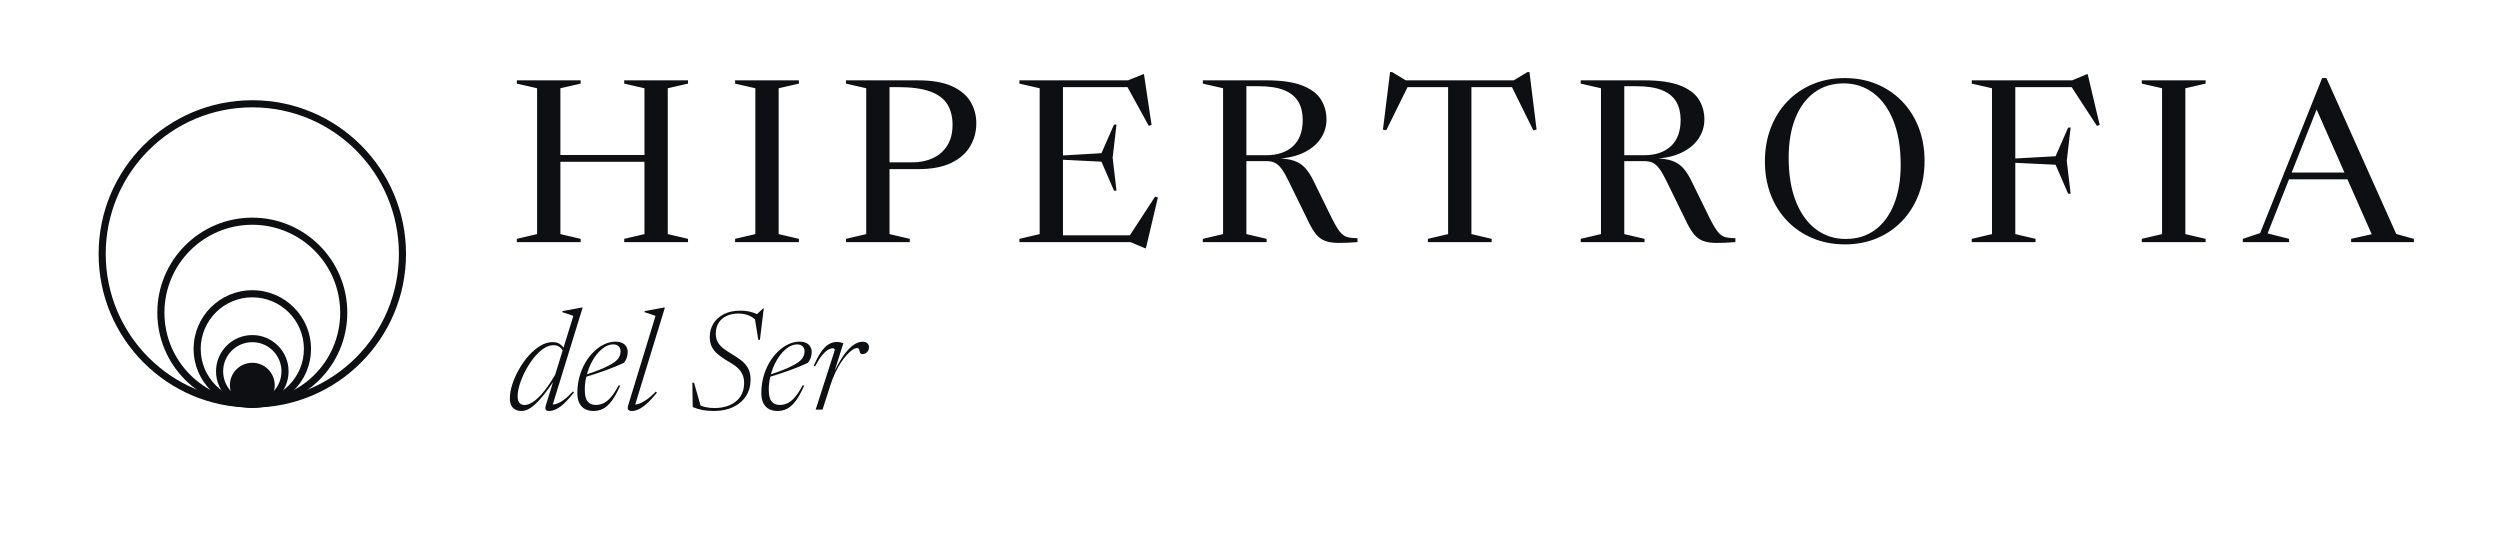
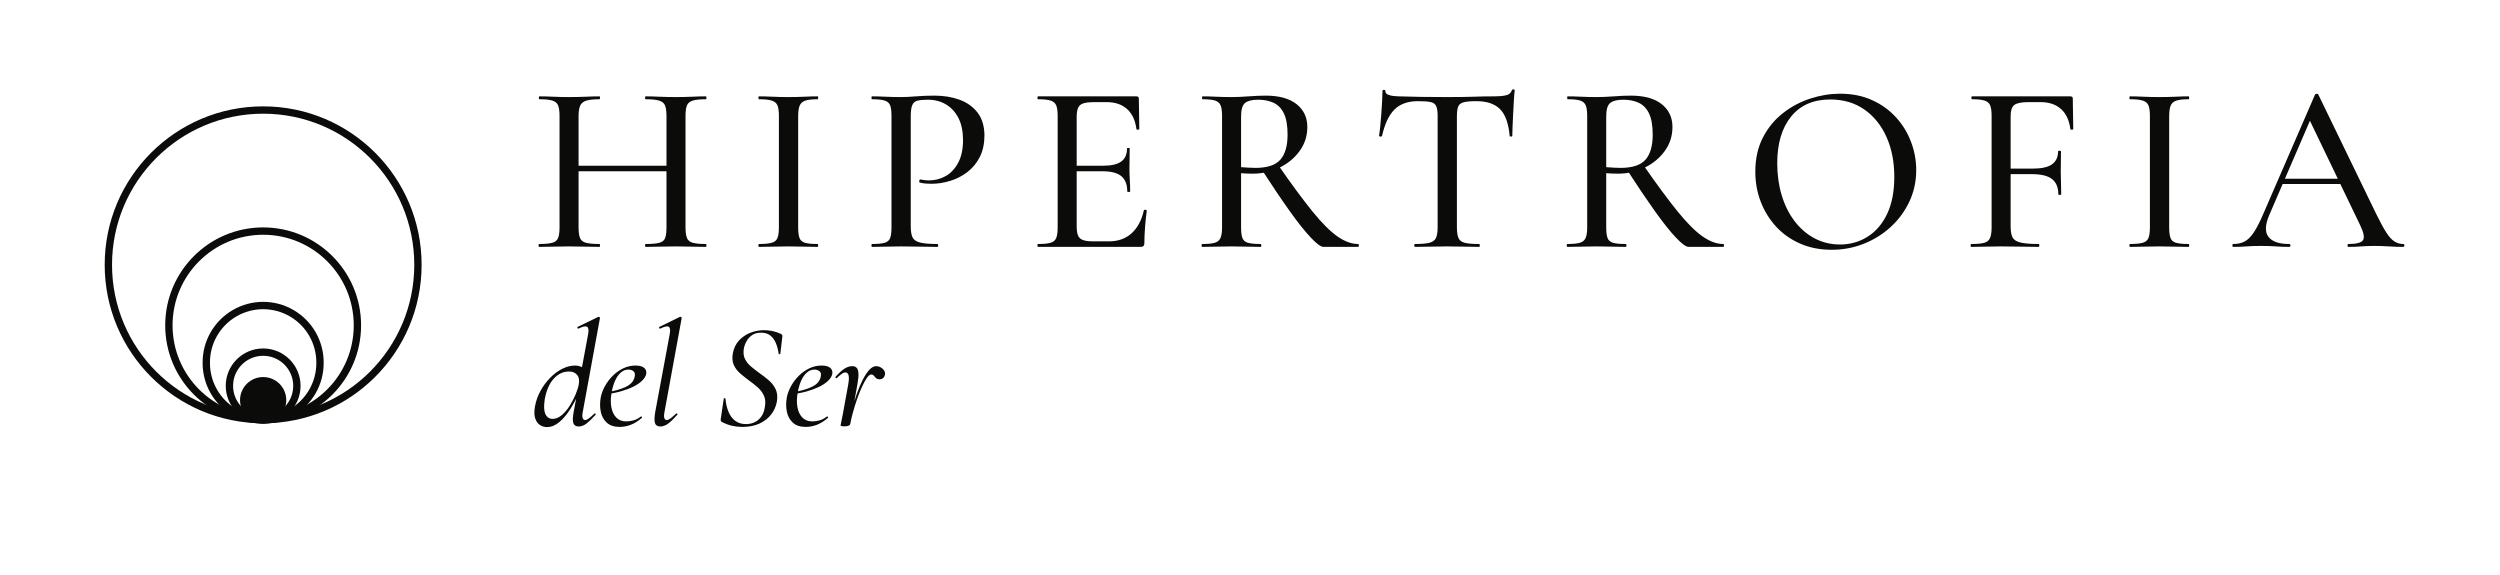
- <svg xmlns="http://www.w3.org/2000/svg" viewBox="-40 -40 1104.8 243" role="img" aria-label="Hipertrofia del Ser">
+ <svg xmlns="http://www.w3.org/2000/svg" viewBox="-40 -40 1037.905 238.5" role="img" aria-label="Hipertrofia del Ser">
  <g>
-     <path d="M61.590 130.230a9.910 9.910 0 1 0 19.820 0a9.910 9.910 0 1 0 -19.820 0Z" fill="#0E0F12" />
-     <path d="M55.465 124.105a16.035 16.035 0 1 0 32.070 0a16.035 16.035 0 1 0 -32.070 0ZM58.611 124.105a12.889 12.889 0 1 0 25.778 0a12.889 12.889 0 1 0 -25.778 0Z" fill="#0E0F12" fill-rule="evenodd" />
-     <path d="M45.555 114.195a25.945 25.945 0 1 0 51.890 0a25.945 25.945 0 1 0 -51.890 0ZM48.701 114.195a22.799 22.799 0 1 0 45.598 0a22.799 22.799 0 1 0 -45.598 0Z" fill="#0E0F12" fill-rule="evenodd" />
-     <path d="M29.520 98.160a41.980 41.980 0 1 0 83.960 0a41.980 41.980 0 1 0 -83.960 0ZM32.666 98.160a38.834 38.834 0 1 0 77.668 0a38.834 38.834 0 1 0 -77.668 0Z" fill="#0E0F12" fill-rule="evenodd" />
-     <path d="M3.575 72.215a67.925 67.925 0 1 0 135.850 0a67.925 67.925 0 1 0 -135.850 0ZM6.721 72.215a64.779 64.779 0 1 0 129.558 0a64.779 64.779 0 1 0 -129.558 0Z" fill="#0E0F12" fill-rule="evenodd" />
+     <path d="M59.652 126.132a9.598 9.598 0 1 0 19.197 0a9.598 9.598 0 1 0 -19.197 0Z" fill="#0B0B0A" />
+     <path d="M53.720 120.200a15.530 15.530 0 1 0 31.061 0a15.530 15.530 0 1 0 -31.061 0ZM56.767 120.200a12.483 12.483 0 1 0 24.967 0a12.483 12.483 0 1 0 -24.967 0Z" fill="#0B0B0A" fill-rule="evenodd" />
+     <path d="M44.121 110.601a25.129 25.129 0 1 0 50.257 0a25.129 25.129 0 1 0 -50.257 0ZM47.168 110.601a22.082 22.082 0 1 0 44.163 0a22.082 22.082 0 1 0 -44.163 0Z" fill="#0B0B0A" fill-rule="evenodd" />
+     <path d="M28.591 95.071a40.659 40.659 0 1 0 81.318 0a40.659 40.659 0 1 0 -81.318 0ZM31.638 95.071a37.612 37.612 0 1 0 75.224 0a37.612 37.612 0 1 0 -75.224 0Z" fill="#0B0B0A" fill-rule="evenodd" />
+     <path d="M3.463 69.942a65.787 65.787 0 1 0 131.575 0a65.787 65.787 0 1 0 -131.575 0ZM6.510 69.942a62.740 62.740 0 1 0 125.481 0a62.740 62.740 0 1 0 -125.481 0Z" fill="#0B0B0A" fill-rule="evenodd" />
  </g>
-   <path d="M207.65 63.45L216.6 65.55L216.6 67L188.4 67L188.4 65.55L197.35 63.45L197.35 -1L188.4 -3.05L188.4 -4.5L216.6 -4.5L216.6 -3.05L207.65 -1ZM255.1 63.45L264.05 65.55L264.05 67L235.85 67L235.85 65.55L244.8 63.45L244.8 -1L235.85 -3.05L235.85 -4.5L264.05 -4.5L264.05 -3.05L255.1 -1ZM201.55 31.5L201.55 28.5L250.75 28.5L250.75 31.5ZM313.05 65.55L313.05 67L284.85 67L284.85 65.55L293.8 63.45L293.8 -1L284.85 -3.05L284.85 -4.5L313.05 -4.5L313.05 -3.05L304.1 -1L304.1 63.45ZM380.95 15.15Q380.95 9.8 378.65 6.07Q376.35 2.35 371.05 0.42Q365.75 -1.5 356.7 -1.5L346.5 -1.5L346.5 -4.5L365.6 -4.5Q374.85 -4.5 380.53 -1.98Q386.2 0.55 388.83 4.85Q391.45 9.15 391.45 14.5Q391.45 20 388.75 24.63Q386.05 29.25 380.35 32Q374.65 34.75 365.6 34.75L346.5 34.75L346.5 31.75L363.2 31.75Q368.25 31.75 372.28 29.88Q376.3 28 378.63 24.3Q380.95 20.6 380.95 15.15ZM353.1 -4.5L353.1 63.45L362.05 65.55L362.05 67L333.85 67L333.85 65.55L342.8 63.45L342.8 -1L333.85 -3.05L333.85 -4.5ZM453.4 15.05L451.7 29.7L453.4 44.25L452.3 44.25L446.75 31.45L422.8 30.25L422.8 29.1L446.75 27.7L452.3 15.05ZM468.9 15.2L467.65 15.6L457.6 -2.7L465.25 -1.5L422.5 -1.5L422.5 -4.5L458.5 -4.5L465.15 -7.2L465.55 -7.2ZM458.5 65.25L470.45 46.9L471.7 47.25L466.4 69.7L466 69.7L459.6 67L422.5 67L422.5 64L466.2 64ZM410.5 67L410.5 65.55L419.45 63.45L419.45 -1L410.5 -3.05L410.5 -4.5L429.75 -4.5L429.75 67ZM519.45 28.6Q527.05 28.6 531.38 24.63Q535.7 20.65 535.7 12.95Q535.7 8.35 533.8 5.02Q531.9 1.7 527.6 -0.1Q523.3 -1.9 516.1 -1.9L502.9 -1.9L502.9 -4.5L519.55 -4.5Q529.55 -4.5 535.38 -2.25Q541.2 0 543.7 3.9Q546.2 7.8 546.2 12.85Q546.2 17.25 543.75 21.05Q541.3 24.85 536.45 27.3Q531.6 29.75 524.4 30.15L524.4 30Q529 30.05 531.9 31.05Q534.8 32.05 536.78 34.23Q538.75 36.4 540.55 40.1L548.4 56.1Q550.5 60.35 552.03 62.3Q553.55 64.25 555.33 64.75Q557.1 65.25 559.9 65.25L559.9 67Q554.7 67.4 551.28 67.35Q547.85 67.3 545.6 66.45Q543.35 65.6 541.75 63.7Q540.15 61.8 538.55 58.6L529.65 40.4Q527.85 36.65 526.4 34.67Q524.95 32.7 523.4 31.95Q521.85 31.2 519.6 31.2L502.9 31.2L502.9 28.6ZM510.8 -4.5L510.8 63.45L519.75 65.55L519.75 67L491.55 67L491.55 65.55L500.5 63.45L500.5 -1L491.55 -3.05L491.55 -4.5ZM599.95 -3L610.25 -3L610.25 63.45L619.2 65.55L619.2 67L591 67L591 65.55L599.95 63.45ZM633.35 -1.5L576.85 -1.5L582.5 -2.45L572.6 17.6L571.15 17.25L574.3 -8.15L575.2 -8.15L582.55 -3.7L578.05 -4.5L632.15 -4.5L627.65 -3.7L635 -8.15L635.9 -8.15L639.05 17.25L637.6 17.6L627.7 -2.45ZM686.45 28.6Q694.05 28.6 698.38 24.63Q702.7 20.65 702.7 12.95Q702.7 8.35 700.8 5.02Q698.9 1.7 694.6 -0.1Q690.3 -1.9 683.1 -1.9L669.9 -1.9L669.9 -4.5L686.55 -4.5Q696.55 -4.5 702.38 -2.25Q708.2 0 710.7 3.9Q713.2 7.8 713.2 12.85Q713.2 17.25 710.75 21.05Q708.3 24.85 703.45 27.3Q698.6 29.75 691.4 30.15L691.4 30Q696 30.05 698.9 31.05Q701.8 32.05 703.78 34.23Q705.75 36.4 707.55 40.1L715.4 56.1Q717.5 60.35 719.03 62.3Q720.55 64.25 722.33 64.75Q724.1 65.25 726.9 65.25L726.9 67Q721.7 67.4 718.28 67.35Q714.85 67.3 712.6 66.45Q710.35 65.6 708.75 63.7Q707.15 61.8 705.55 58.6L696.65 40.4Q694.85 36.65 693.4 34.67Q691.95 32.7 690.4 31.95Q688.85 31.2 686.6 31.2L669.9 31.2L669.9 28.6ZM677.8 -4.5L677.8 63.45L686.75 65.55L686.75 67L658.55 67L658.55 65.55L667.5 63.45L667.5 -1L658.55 -3.05L658.55 -4.5ZM775.2 -5.5Q782.9 -5.5 789.35 -2.83Q795.8 -0.15 800.55 4.75Q805.3 9.65 807.9 16.35Q810.5 23.05 810.5 31.1Q810.5 39.2 807.9 45.95Q805.3 52.7 800.58 57.65Q795.85 62.6 789.43 65.3Q783 68 775.35 68Q767.65 68 761.18 65.33Q754.7 62.65 749.93 57.75Q745.15 52.85 742.55 46.13Q739.95 39.4 739.95 31.3Q739.95 23.25 742.55 16.5Q745.15 9.75 749.88 4.82Q754.6 -0.1 761.05 -2.8Q767.5 -5.5 775.2 -5.5ZM775.65 65.6Q783.2 65.6 788.63 61.6Q794.05 57.6 797 50.25Q799.95 42.9 799.95 32.85Q799.95 21.4 796.73 13.35Q793.5 5.3 787.83 1.08Q782.15 -3.15 774.8 -3.15Q767.25 -3.15 761.8 0.85Q756.35 4.85 753.4 12.22Q750.45 19.6 750.45 29.65Q750.45 41.1 753.68 49.13Q756.9 57.15 762.58 61.38Q768.25 65.6 775.65 65.6ZM875.05 16.4L873.35 31.05L875.05 45.6L873.95 45.6L868.4 32.8L843.15 31.6L843.15 30.45L868.4 29.05L873.95 16.4ZM882.2 -7.2L882.6 -7.2L887.9 15.25L886.65 15.6L874.7 -2.75L882.4 -1.5L843.35 -1.5L843.35 -4.5L875.75 -4.5ZM850.6 -4.5L850.6 63.45L859.55 65.55L859.55 67L831.35 67L831.35 65.55L840.3 63.45L840.3 -1L831.35 -3.05L831.35 -4.5ZM934.7 65.55L934.7 67L906.5 67L906.5 65.55L915.45 63.45L915.45 -1L906.5 -3.05L906.5 -4.5L934.7 -4.5L934.7 -3.05L925.75 -1L925.75 63.45ZM969.3 39.25L969.3 36.25L1004.65 36.25L1004.65 39.25ZM1018.95 63.4L1026.75 65.55L1026.75 67L999 67L999 65.55L1008.1 63.5L983.1 6.9L984.35 6.9L962.1 63.15L971.6 65.55L971.6 67L951.15 67L951.15 65.55L958.8 63L986.2 -5.5L988.1 -5.5Z" fill="#0E0F12" />
-   <path d="M209.18 115.92Q208.41 114.15 207.3 113.35Q206.2 112.54 204.65 112.54Q202.33 112.54 200.02 114.17Q197.71 115.8 195.68 118.42Q193.65 121.04 192.08 124.07Q190.52 127.11 189.63 130.03Q188.75 132.94 188.75 135.11Q188.75 137.03 189.54 138.01Q190.33 138.99 191.88 138.99Q192.87 138.99 194.02 138.47Q195.17 137.96 196.47 136.95Q197.77 135.95 199.2 134.37Q200.62 132.79 202.16 130.6Q203.69 128.41 205.34 125.59L213.37 99.62Q212.81 99.37 212 99.1Q211.2 98.84 210.28 98.53Q209.37 98.22 208.47 97.94L208.59 97.48L217.05 95.9L217.49 95.9L203.94 139.85L203.23 138.74Q204.25 138.92 205.65 138.55Q207.04 138.18 208.95 136.85Q210.85 135.51 213.21 132.97L213.64 133.41Q210.14 137.9 207.54 139.76Q204.93 141.62 202.86 141.62Q201.52 141.62 201.17 141.03Q200.81 140.44 201.31 138.77L204.72 127.83L205.12 127.83Q202.48 131.76 200.35 134.44Q198.21 137.13 196.45 138.69Q194.7 140.26 193.26 140.94Q191.82 141.62 190.55 141.62Q188.84 141.62 187.67 140.97Q186.49 140.32 185.9 139.08Q185.31 137.84 185.31 136.1Q185.31 133.22 186.4 129.86Q187.48 126.49 189.36 123.19Q191.23 119.89 193.65 117.16Q196.07 114.43 198.8 112.81Q201.52 111.18 204.25 111.18Q206.24 111.18 207.57 112.15Q208.9 113.13 209.86 115.02ZM230.98 112.2Q229.09 112.2 227.25 113.36Q225.4 114.53 223.81 116.49Q222.21 118.46 221 121.02Q219.79 123.58 219.11 126.46Q218.43 129.34 218.43 132.2Q218.43 136.01 219.73 137.48Q221.03 138.95 223.29 138.95Q225.03 138.95 226.66 138.21Q228.28 137.47 229.93 135.59Q231.57 133.72 233.34 130.34L234.08 130.37Q232.16 134.77 230.3 137.22Q228.44 139.67 226.5 140.64Q224.56 141.62 222.3 141.62Q220.19 141.62 218.57 140.78Q216.94 139.95 216.04 138.18Q215.14 136.41 215.14 133.68Q215.14 130.03 216.04 126.65Q216.94 123.27 218.58 120.42Q220.22 117.56 222.38 115.46Q224.53 113.35 226.98 112.17Q229.43 110.99 231.97 110.99Q233.86 110.99 235.06 111.61Q236.25 112.23 236.83 113.27Q237.4 114.31 237.4 115.52Q237.4 116.85 236.98 118.08Q236.56 119.3 235.76 120.32Q234.33 121.01 232.3 121.86Q230.27 122.71 227.9 123.56Q225.53 124.42 223.06 125.24Q220.6 126.06 218.27 126.74L218.33 125.78Q221.9 124.6 224.49 123.58Q227.08 122.56 228.81 121.66Q230.55 120.76 231.65 119.94Q232.75 119.11 233.29 118.31Q233.83 117.5 234.02 116.73Q234.39 115.49 234.16 114.46Q233.93 113.44 233.12 112.82Q232.31 112.2 230.98 112.2ZM249.69 99.62Q249.13 99.37 248.32 99.1Q247.52 98.84 246.6 98.53Q245.69 98.22 244.79 97.94L244.91 97.48L253.44 95.9L253.84 95.9L240.42 139.73L239.68 138.71Q240.54 138.95 241.99 138.55Q243.43 138.15 245.41 136.85Q247.39 135.54 249.81 133.06L250.31 133.53Q247.86 136.57 245.88 138.33Q243.89 140.1 242.28 140.86Q240.67 141.62 239.33 141.62Q238.03 141.62 237.61 141.05Q237.2 140.47 237.63 139.05ZM295.01 102.53Q293.21 100.42 291.08 99.49Q288.94 98.56 286.36 98.56Q283.29 98.56 281.03 99.65Q278.77 100.73 277.54 102.73Q276.32 104.73 276.32 107.4Q276.32 109.85 277.37 111.49Q278.43 113.13 280.12 114.32Q281.81 115.52 283.73 116.67Q285.65 117.81 287.5 119.21Q289.34 120.6 290.52 122.62Q291.7 124.63 291.7 127.76Q291.7 131.82 289.71 134.96Q287.73 138.09 284.09 139.85Q280.44 141.62 275.58 141.62Q272.72 141.62 270.49 141.2Q268.26 140.78 266.12 139.88L265.97 129.13L266.71 129.13L269.9 140.32L267.64 138.15Q269.44 139.36 271.44 139.84Q273.44 140.32 275.61 140.32Q279.64 140.32 282.6 139Q285.56 137.68 287.2 135.22Q288.84 132.75 288.84 129.25Q288.84 126.99 288.05 125.38Q287.26 123.76 286.01 122.6Q284.75 121.44 283.26 120.56Q281.78 119.67 280.38 118.84Q278.55 117.66 277.02 116.36Q275.48 115.05 274.57 113.27Q273.65 111.49 273.65 108.95Q273.65 105.66 275.23 103.04Q276.82 100.42 279.84 98.86Q282.86 97.29 287.2 97.29Q289.87 97.29 292.04 97.91Q294.21 98.53 296.13 99.62L294.08 99.24L297.18 96.33L297.52 96.33L295.82 110.19L295.11 110.19L293.46 100.05ZM312.29 112.2Q310.4 112.2 308.55 113.36Q306.71 114.53 305.11 116.49Q303.52 118.46 302.31 121.02Q301.1 123.58 300.42 126.46Q299.73 129.34 299.73 132.2Q299.73 136.01 301.04 137.48Q302.34 138.95 304.6 138.95Q306.34 138.95 307.97 138.21Q309.59 137.47 311.24 135.59Q312.88 133.72 314.65 130.34L315.39 130.37Q313.47 134.77 311.61 137.22Q309.75 139.67 307.81 140.64Q305.87 141.62 303.61 141.62Q301.5 141.62 299.87 140.78Q298.25 139.95 297.35 138.18Q296.45 136.41 296.45 133.68Q296.45 130.03 297.35 126.65Q298.25 123.27 299.89 120.42Q301.53 117.56 303.69 115.46Q305.84 113.35 308.29 112.17Q310.74 110.99 313.28 110.99Q315.17 110.99 316.37 111.61Q317.56 112.23 318.13 113.27Q318.71 114.31 318.71 115.52Q318.71 116.85 318.29 118.08Q317.87 119.3 317.06 120.32Q315.64 121.01 313.61 121.86Q311.58 122.71 309.21 123.56Q306.83 124.42 304.37 125.24Q301.9 126.06 299.58 126.74L299.64 125.78Q303.21 124.6 305.8 123.58Q308.38 122.56 310.12 121.66Q311.86 120.76 312.96 119.94Q314.06 119.11 314.6 118.31Q315.14 117.5 315.33 116.73Q315.7 115.49 315.47 114.46Q315.23 113.44 314.43 112.82Q313.62 112.2 312.29 112.2ZM328.86 114.87Q328.95 114.37 328.73 114.14Q328.52 113.91 327.99 113.91Q327.15 113.91 325.97 114.56Q324.8 115.21 323.36 116.93Q321.91 118.65 320.18 121.9L319.59 121.66Q321.42 117.47 323.09 115.19Q324.77 112.91 326.42 112.02Q328.08 111.12 329.76 111.12Q330.31 111.12 330.86 111.19Q331.4 111.27 331.85 111.4Q332.3 111.52 332.7 111.67L328.18 126L327.83 126Q330.22 120.85 332.48 117.53Q334.75 114.22 336.92 112.62Q339.09 111.02 341.16 111.02Q342.62 111.02 343.32 111.71Q344.02 112.39 344.02 113.44Q344.02 114.37 343.6 115.05Q343.18 115.74 342.56 116.11Q341.94 116.48 341.2 116.48Q340.51 116.48 340.23 116.14Q339.96 115.8 339.83 115.12Q339.77 114.37 339.49 114.09Q339.21 113.81 338.81 113.81Q337.88 113.81 336.7 114.6Q335.52 115.39 334.21 116.84Q332.89 118.28 331.57 120.31Q330.25 122.34 329.07 124.82Q327.9 127.3 327 130.15L323.49 141L320.46 141Z" fill="#0E0F12" />
+   <path d="M236.7 8.3Q236.7 5.4 236.15 3.9Q235.6 2.4 233.75 1.8Q231.9 1.2 228.1 1.2Q227.8 1.2 227.8 0.6Q227.8 0 228.1 0Q230.5 0 233.65 0.15Q236.8 0.3 240.7 0.3Q244.1 0.3 247.35 0.15Q250.6 0 253 0Q253.3 0 253.3 0.6Q253.3 1.2 253 1.2Q249.5 1.2 247.65 1.75Q245.8 2.3 245.2 3.75Q244.6 5.2 244.6 8.1L244.6 54.4Q244.6 57.3 245.2 58.8Q245.8 60.3 247.65 60.8Q249.5 61.3 253 61.3Q253.3 61.3 253.3 61.9Q253.3 62.5 253 62.5Q250.6 62.5 247.35 62.4Q244.1 62.3 240.7 62.3Q236.8 62.3 233.65 62.4Q230.5 62.5 228.1 62.5Q227.8 62.5 227.8 61.9Q227.8 61.3 228.1 61.3Q231.9 61.3 233.75 60.8Q235.6 60.3 236.15 58.8Q236.7 57.3 236.7 54.4ZM196 31.1L196 28.8L240.2 28.8L240.2 31.1ZM192.3 54.4L192.3 8.1Q192.3 5.2 191.7 3.75Q191.1 2.3 189.3 1.75Q187.5 1.2 184 1.2Q183.7 1.2 183.7 0.6Q183.7 0 184 0Q186.5 0 189.6 0.15Q192.7 0.3 196.1 0.3Q200.1 0.3 203.25 0.15Q206.4 0 208.9 0Q209.1 0 209.1 0.6Q209.1 1.2 208.9 1.2Q205.2 1.2 203.35 1.8Q201.5 2.4 200.85 3.9Q200.2 5.4 200.2 8.3L200.2 54.4Q200.2 57.3 200.8 58.8Q201.4 60.3 203.3 60.8Q205.2 61.3 208.9 61.3Q209.1 61.3 209.1 61.9Q209.1 62.5 208.9 62.5Q206.3 62.5 203.2 62.4Q200.1 62.3 196.1 62.3Q192.7 62.3 189.5 62.4Q186.3 62.5 183.8 62.5Q183.6 62.5 183.6 61.9Q183.6 61.3 183.8 61.3Q187.4 61.3 189.25 60.8Q191.1 60.3 191.7 58.8Q192.3 57.3 192.3 54.4ZM291.37 54.4Q291.37 57.3 291.92 58.8Q292.47 60.3 294.22 60.8Q295.97 61.3 299.47 61.3Q299.67 61.3 299.67 61.9Q299.67 62.5 299.47 62.5Q296.97 62.5 293.92 62.4Q290.87 62.3 287.27 62.3Q283.77 62.3 280.67 62.4Q277.57 62.5 275.07 62.5Q274.87 62.5 274.87 61.9Q274.87 61.3 275.07 61.3Q278.57 61.3 280.37 60.8Q282.17 60.3 282.77 58.8Q283.37 57.3 283.37 54.4L283.37 8.1Q283.37 5.2 282.77 3.75Q282.17 2.3 280.37 1.75Q278.57 1.2 275.07 1.2Q274.87 1.2 274.87 0.6Q274.87 0 275.07 0Q277.57 0 280.67 0.15Q283.77 0.3 287.27 0.3Q290.87 0.3 293.97 0.15Q297.07 0 299.47 0Q299.67 0 299.67 0.6Q299.67 1.2 299.47 1.2Q295.97 1.2 294.27 1.8Q292.57 2.4 291.97 3.9Q291.37 5.4 291.37 8.3ZM338.11 54Q338.11 57 338.86 58.55Q339.61 60.1 342.01 60.7Q344.41 61.3 349.21 61.3Q349.51 61.3 349.51 61.9Q349.51 62.5 349.21 62.5Q346.01 62.5 342.26 62.4Q338.51 62.3 334.11 62.3Q330.81 62.3 327.66 62.4Q324.51 62.5 322.01 62.5Q321.81 62.5 321.81 61.9Q321.81 61.3 322.01 61.3Q325.51 61.3 327.26 60.8Q329.01 60.3 329.56 58.8Q330.11 57.3 330.11 54.4L330.11 8.1Q330.11 5.2 329.56 3.75Q329.01 2.3 327.26 1.75Q325.51 1.2 322.01 1.2Q321.81 1.2 321.81 0.6Q321.81 0 322.01 0Q324.51 0 327.61 0.15Q330.71 0.3 334.01 0.3Q336.61 0.3 340.36 0Q344.11 -0.3 347.91 -0.3Q353.71 -0.3 358.36 1.4Q363.01 3.1 365.81 6.7Q368.61 10.3 368.71 16.1Q368.71 21.3 366.81 25.1Q364.91 28.9 361.66 31.4Q358.41 33.9 354.46 35.1Q350.51 36.3 346.71 36.3Q345.51 36.3 344.26 36.2Q343.01 36.1 341.91 35.8Q341.51 35.7 341.66 35.05Q341.81 34.4 342.11 34.5Q343.01 34.7 343.96 34.8Q344.91 34.9 345.61 34.9Q349.41 34.9 352.61 33.1Q355.81 31.3 357.81 27.55Q359.81 23.8 359.81 18.2Q359.81 12.8 357.96 9.1Q356.11 5.4 352.81 3.4Q349.51 1.4 345.21 1.4Q342.41 1.4 340.86 1.8Q339.31 2.2 338.71 3.7Q338.11 5.2 338.11 8.3ZM433.6 62.5L391 62.5Q390.7 62.5 390.7 61.9Q390.7 61.3 391 61.3Q394.4 61.3 396.15 60.8Q397.9 60.3 398.5 58.8Q399.1 57.3 399.1 54.4L399.1 8.1Q399.1 5.2 398.5 3.75Q397.9 2.3 396.15 1.75Q394.4 1.2 391 1.2Q390.7 1.2 390.7 0.6Q390.7 0 391 0L431.8 0Q432.8 0 432.8 0.9L433 13.5Q433 13.8 432.45 13.85Q431.9 13.9 431.8 13.6Q431.1 8.1 427.9 5.25Q424.7 2.4 419.5 2.4L414.4 2.4Q411.4 2.4 409.8 2.9Q408.2 3.4 407.6 4.75Q407 6.1 407 8.5L407 54Q407 56.4 407.55 57.75Q408.1 59.1 409.6 59.65Q411.1 60.2 413.8 60.2L420.4 60.2Q426.1 60.2 429.8 56.85Q433.5 53.5 434.9 47.3Q434.9 47 435.5 47.1Q436.1 47.2 436.1 47.5Q435.7 50.2 435.4 54Q435.1 57.8 435.1 61Q435.1 62.5 433.6 62.5ZM428 39.5Q428 35.2 425.55 33.15Q423.1 31.1 417.7 31.1L403.2 31.1L403.2 28.8L418 28.8Q423.1 28.8 425.5 27.05Q427.9 25.3 427.9 21.6Q427.9 21.4 428.45 21.4Q429 21.4 429 21.6Q429 24.7 428.95 26.4Q428.9 28.1 428.9 30Q428.9 32.3 429.05 34.6Q429.2 36.9 429.2 39.5Q429.2 39.7 428.6 39.7Q428 39.7 428 39.5ZM509.45 62.5Q507.85 62.5 504.2 58.65Q500.55 54.8 495.45 47.65Q490.35 40.5 483.95 30.6L490.65 28.5Q499.05 40.6 504.9 47.8Q510.75 55 515.25 58.15Q519.75 61.3 523.85 61.3Q524.15 61.3 524.15 61.9Q524.15 62.5 523.85 62.5Q518.25 62.5 514.7 62.5Q511.15 62.5 509.45 62.5ZM485.45 -0.3Q493.85 -0.3 498.3 3.25Q502.75 6.8 502.75 12.7Q502.75 18.3 499.55 22.7Q496.35 27.1 491.2 29.6Q486.05 32.1 480.15 32.1Q478.95 32.1 477.65 32.05Q476.35 32 475.25 31.9L475.25 54.4Q475.25 57.3 475.8 58.8Q476.35 60.3 478.1 60.8Q479.85 61.3 483.35 61.3Q483.65 61.3 483.65 61.9Q483.65 62.5 483.35 62.5Q480.85 62.5 477.85 62.4Q474.85 62.3 471.25 62.3Q467.85 62.3 464.75 62.4Q461.65 62.5 459.15 62.5Q458.85 62.5 458.85 61.9Q458.85 61.3 459.15 61.3Q462.55 61.3 464.3 60.8Q466.05 60.3 466.7 58.8Q467.35 57.3 467.35 54.4L467.35 8.1Q467.35 5.2 466.75 3.75Q466.15 2.3 464.45 1.75Q462.75 1.2 459.25 1.2Q459.05 1.2 459.05 0.6Q459.05 0 459.25 0Q461.75 0 464.8 0.15Q467.85 0.3 471.25 0.3Q474.45 0.3 478.45 0Q482.45 -0.3 485.45 -0.3ZM494.55 15.9Q494.55 10.3 493.05 7.15Q491.55 4 488.8 2.7Q486.05 1.4 482.35 1.4Q478.55 1.4 476.9 2.75Q475.25 4.1 475.25 8.3L475.25 29.4Q476.65 29.5 478.3 29.6Q479.95 29.7 481.15 29.7Q488.55 29.7 491.55 26.3Q494.55 22.9 494.55 15.9ZM548.65 2Q542.45 2 538.95 5.45Q535.45 8.9 533.75 16.5Q533.65 16.7 533.1 16.7Q532.55 16.7 532.55 16.4Q532.75 15.1 533 12.7Q533.25 10.3 533.45 7.5Q533.65 4.7 533.8 2.1Q533.95 -0.5 533.95 -2.2Q533.95 -2.7 534.55 -2.7Q535.15 -2.7 535.15 -2.2Q535.15 -1.2 536.15 -0.75Q537.15 -0.3 538.45 -0.15Q539.75 0 540.65 0Q549.25 0.3 560.75 0.3Q567.75 0.3 571.95 0.15Q576.15 0 580.05 0Q583.45 0 585.3 -0.45Q587.15 -0.9 587.65 -2.5Q587.75 -2.9 588.3 -2.9Q588.85 -2.9 588.85 -2.5Q588.65 -1 588.5 1.7Q588.35 4.4 588.2 7.3Q588.05 10.2 587.95 12.7Q587.85 15.2 587.85 16.4Q587.85 16.7 587.3 16.7Q586.75 16.7 586.75 16.4Q586.05 8.6 582.75 5.3Q579.45 2 572.95 2Q569.45 2 567.7 2.45Q565.95 2.9 565.4 4.2Q564.85 5.5 564.85 8.3L564.85 54.4Q564.85 57.3 565.5 58.8Q566.15 60.3 568.1 60.8Q570.05 61.3 574.15 61.3Q574.35 61.3 574.35 61.9Q574.35 62.5 574.15 62.5Q571.45 62.5 568.1 62.4Q564.75 62.3 560.75 62.3Q556.95 62.3 553.6 62.4Q550.25 62.5 547.45 62.5Q547.15 62.5 547.15 61.9Q547.15 61.3 547.45 61.3Q551.35 61.3 553.4 60.8Q555.45 60.3 556.15 58.8Q556.85 57.3 556.85 54.4L556.85 8.1Q556.85 5.4 556.25 4.05Q555.65 2.7 553.85 2.35Q552.05 2 548.65 2ZM661.04 62.5Q659.44 62.5 655.79 58.65Q652.14 54.8 647.04 47.65Q641.94 40.5 635.54 30.6L642.24 28.5Q650.64 40.6 656.49 47.8Q662.34 55 666.84 58.15Q671.34 61.3 675.44 61.3Q675.74 61.3 675.74 61.9Q675.74 62.5 675.44 62.5Q669.84 62.5 666.29 62.5Q662.74 62.5 661.04 62.5ZM637.04 -0.3Q645.44 -0.3 649.89 3.25Q654.34 6.8 654.34 12.7Q654.34 18.3 651.14 22.7Q647.94 27.1 642.79 29.6Q637.64 32.1 631.74 32.1Q630.54 32.1 629.24 32.05Q627.94 32 626.84 31.9L626.84 54.4Q626.84 57.3 627.39 58.8Q627.94 60.3 629.69 60.8Q631.44 61.3 634.94 61.3Q635.24 61.3 635.24 61.9Q635.24 62.5 634.94 62.5Q632.44 62.5 629.44 62.4Q626.44 62.3 622.84 62.3Q619.44 62.3 616.34 62.4Q613.24 62.5 610.74 62.5Q610.44 62.5 610.44 61.9Q610.44 61.3 610.74 61.3Q614.14 61.3 615.89 60.8Q617.64 60.3 618.29 58.8Q618.94 57.3 618.94 54.4L618.94 8.1Q618.94 5.2 618.34 3.75Q617.74 2.3 616.04 1.75Q614.34 1.2 610.84 1.2Q610.64 1.2 610.64 0.6Q610.64 0 610.84 0Q613.34 0 616.39 0.15Q619.44 0.3 622.84 0.3Q626.04 0.3 630.04 0Q634.04 -0.3 637.04 -0.3ZM646.14 15.9Q646.14 10.3 644.64 7.15Q643.14 4 640.39 2.7Q637.64 1.4 633.94 1.4Q630.14 1.4 628.49 2.75Q626.84 4.1 626.84 8.3L626.84 29.4Q628.24 29.5 629.89 29.6Q631.54 29.7 632.74 29.7Q640.14 29.7 643.14 26.3Q646.14 22.9 646.14 15.9ZM720.44 63.7Q713.24 63.7 707.39 61.15Q701.54 58.6 697.39 54.1Q693.24 49.6 690.99 43.75Q688.74 37.9 688.74 31.3Q688.74 23.2 691.89 17.1Q695.04 11 700.24 6.95Q705.44 2.9 711.64 0.9Q717.84 -1.1 723.94 -1.1Q731.34 -1.1 737.19 1.55Q743.04 4.2 747.14 8.7Q751.24 13.2 753.39 18.9Q755.54 24.6 755.54 30.6Q755.54 37.6 752.74 43.6Q749.94 49.6 745.09 54.1Q740.24 58.6 733.89 61.15Q727.54 63.7 720.44 63.7ZM723.94 61.5Q730.24 61.5 735.39 58.25Q740.54 55 743.49 48.75Q746.44 42.5 746.44 33.4Q746.44 24.1 743.19 16.85Q739.94 9.6 733.99 5.45Q728.04 1.3 719.84 1.3Q709.34 1.3 703.59 8.4Q697.84 15.5 697.84 27.8Q697.84 34.9 699.69 41.05Q701.54 47.2 705.04 51.8Q708.54 56.4 713.34 58.95Q718.14 61.5 723.94 61.5ZM778.34 62.5Q778.14 62.5 778.14 61.9Q778.14 61.3 778.34 61.3Q782.04 61.3 783.79 60.8Q785.54 60.3 786.19 58.8Q786.84 57.3 786.84 54.4L786.84 8.1Q786.84 5.2 786.24 3.75Q785.64 2.3 783.89 1.75Q782.14 1.2 778.74 1.2Q778.44 1.2 778.44 0.6Q778.44 0 778.74 0L819.54 0Q820.54 0 820.54 0.9L820.74 13.5Q820.74 13.8 820.19 13.85Q819.64 13.9 819.54 13.6Q818.84 8.1 815.64 5.25Q812.44 2.4 807.24 2.4L802.14 2.4Q797.74 2.4 796.24 3.6Q794.74 4.8 794.74 8.2L794.74 54Q794.74 57 795.54 58.55Q796.34 60.1 798.89 60.7Q801.44 61.3 806.44 61.3Q806.64 61.3 806.64 61.9Q806.64 62.5 806.44 62.5Q803.14 62.5 799.29 62.4Q795.44 62.3 790.64 62.3Q787.24 62.3 784.04 62.4Q780.84 62.5 778.34 62.5ZM814.54 40.7Q814.54 36.4 811.94 34.35Q809.34 32.3 803.64 32.3L790.94 32.3L790.94 30L803.94 30Q809.44 30 811.94 28.2Q814.44 26.4 814.44 22.8Q814.44 22.6 815.04 22.6Q815.64 22.6 815.64 22.8Q815.64 25.9 815.59 27.6Q815.54 29.3 815.54 31.2Q815.54 33.5 815.64 35.8Q815.74 38.1 815.74 40.7Q815.74 40.9 815.14 40.9Q814.54 40.9 814.54 40.7ZM860.56 54.4Q860.56 57.3 861.11 58.8Q861.66 60.3 863.41 60.8Q865.16 61.3 868.66 61.3Q868.86 61.3 868.86 61.9Q868.86 62.5 868.66 62.5Q866.16 62.5 863.11 62.4Q860.06 62.3 856.46 62.3Q852.96 62.3 849.86 62.4Q846.76 62.5 844.26 62.5Q844.06 62.5 844.06 61.9Q844.06 61.3 844.26 61.3Q847.76 61.3 849.56 60.8Q851.36 60.3 851.96 58.8Q852.56 57.3 852.56 54.4L852.56 8.1Q852.56 5.2 851.96 3.75Q851.36 2.3 849.56 1.75Q847.76 1.2 844.26 1.2Q844.06 1.2 844.06 0.6Q844.06 0 844.26 0Q846.76 0 849.86 0.15Q852.96 0.3 856.46 0.3Q860.06 0.3 863.16 0.15Q866.26 0 868.66 0Q868.86 0 868.86 0.6Q868.86 1.2 868.66 1.2Q865.16 1.2 863.46 1.8Q861.76 2.4 861.16 3.9Q860.56 5.4 860.56 8.3ZM906 36.4L907.2 34.2L934.4 34.2L935.1 36.4ZM957.7 61.3Q958.2 61.3 958.2 61.9Q958.2 62.5 957.7 62.5Q954.8 62.5 951.75 62.3Q948.7 62.1 945.8 62.1Q942.6 62.1 940.25 62.3Q937.9 62.5 935 62.5Q934.6 62.5 934.6 61.9Q934.6 61.3 935 61.3Q939.9 61.3 941 59.75Q942.1 58.2 939.9 53.6L918.4 8.9L921.6 4.1L902.1 49.3Q899.5 55.4 901.8 58.35Q904.1 61.3 910.4 61.3Q910.9 61.3 910.9 61.9Q910.9 62.5 910.4 62.5Q907.4 62.5 904.9 62.3Q902.4 62.1 898.6 62.1Q894.9 62.1 892.65 62.3Q890.4 62.5 887.2 62.5Q886.8 62.5 886.8 61.9Q886.8 61.3 887.2 61.3Q889.9 61.3 891.9 60.25Q893.9 59.2 895.75 56.4Q897.6 53.6 899.8 48.4L921.1 -0.7Q921.2 -1 921.8 -1.05Q922.4 -1.1 922.5 -0.7L946.5 48.8Q948.9 53.7 950.65 56.45Q952.4 59.2 954.1 60.25Q955.8 61.3 957.7 61.3Z" fill="#0B0B0A" />
+   <path d="M187.07 137.31Q185.52 137.31 184.19 136.47Q182.86 135.63 182.21 133.74Q181.55 131.85 182.11 128.69Q182.73 125.28 184.41 122.24Q186.08 119.2 188.44 116.82Q190.79 114.43 193.46 113.1Q196.12 111.76 198.79 111.76Q200.59 111.76 202.11 112.72Q203.63 113.68 203.81 115.92L201.08 121.25Q199.22 125.9 196.96 129.53Q194.7 133.15 192.22 135.23Q189.74 137.31 187.07 137.31ZM189.43 133.9Q191.35 133.9 193.18 132.38Q195.01 130.86 196.47 128.53Q197.92 126.21 198.95 123.79Q199.97 121.37 200.28 119.57Q200.77 116.97 199.53 115.58Q198.29 114.18 196.19 114.24Q192.59 114.24 189.86 117.25Q187.13 120.26 186.14 125.9Q185.52 129.99 186.45 131.94Q187.38 133.9 189.43 133.9ZM200.22 137.06Q198.48 137.06 198.02 135.63Q197.55 134.21 198.17 130.98L204.18 98.68Q204.62 96.26 203.75 95.67Q202.88 95.08 200.09 96.45Q199.84 96.51 199.72 96.14Q199.6 95.77 199.84 95.7L208.4 91.55Q208.65 91.43 208.9 91.67Q209.14 91.92 209.08 92.05L201.95 130.98Q201.58 132.84 201.92 133.62Q202.26 134.39 202.88 134.39Q203.56 134.39 204.56 133.65Q205.55 132.9 206.73 131.73Q206.97 131.48 207.22 131.73Q207.47 131.97 207.22 132.22Q205.18 134.52 203.56 135.79Q201.95 137.06 200.22 137.06ZM217.28 137.24Q213.87 137.24 211.94 135.51Q210.02 133.77 209.43 130.98Q208.84 128.19 209.4 125.03Q209.84 122.67 211.14 120.32Q212.44 117.96 214.36 116.04Q216.28 114.12 218.7 112.94Q221.12 111.76 223.85 111.76Q226.2 111.76 227.35 112.66Q228.5 113.56 228.31 115.11Q228.06 116.6 226.61 118.02Q225.15 119.45 222.86 120.57Q220.56 121.68 217.71 122.49Q214.86 123.29 211.88 123.6L212.01 122.8Q216.66 122.12 219.82 120.6Q222.98 119.08 223.48 116.41Q223.85 114.86 223.01 114.15Q222.17 113.44 220.93 113.44Q219.07 113.44 217.65 114.74Q216.22 116.04 215.29 118.21Q214.36 120.38 213.93 122.98Q213.31 126.33 213.8 129.03Q214.3 131.73 215.85 133.34Q217.4 134.95 220 134.95Q221.43 134.95 223.01 134.52Q224.59 134.08 226.08 132.9Q226.2 132.78 226.42 133.03Q226.64 133.28 226.51 133.46Q224.16 135.51 221.83 136.38Q219.51 137.24 217.28 137.24ZM234.15 137.06Q232.35 137.06 231.91 135.63Q231.48 134.21 232.04 130.98L238.05 98.68Q238.49 96.26 237.65 95.67Q236.81 95.08 234.08 96.45Q233.84 96.51 233.68 96.14Q233.53 95.77 233.77 95.7L242.27 91.55Q242.58 91.43 242.83 91.67Q243.07 91.92 243.01 92.05L235.88 130.98Q235.51 132.84 235.82 133.62Q236.13 134.39 236.81 134.39Q237.49 134.39 238.45 133.65Q239.42 132.9 240.66 131.73Q240.9 131.48 241.15 131.73Q241.4 131.97 241.15 132.22Q239.17 134.52 237.49 135.79Q235.82 137.06 234.15 137.06ZM268.15 137.24Q266.04 137.24 263.96 136.78Q261.88 136.31 259.59 135.14Q259.34 134.95 259.25 134.67Q259.16 134.39 259.22 133.96L260.46 125.59Q260.46 125.28 260.8 125.28Q261.14 125.28 261.2 125.59Q261.45 128.56 262.44 130.95Q263.43 133.34 265.23 134.7Q267.03 136.07 269.7 136.07Q271.56 136.07 273.17 135.35Q274.78 134.64 275.96 133.09Q277.14 131.54 277.51 129.12Q278.07 126.33 277.17 124.32Q276.27 122.3 274.53 120.78Q272.8 119.26 270.87 117.9Q268.95 116.47 267.25 114.99Q265.54 113.5 264.64 111.51Q263.74 109.53 264.24 106.68Q264.86 103.45 266.84 101.32Q268.83 99.18 271.59 98.12Q274.35 97.07 277.2 97.07Q278.81 97.07 280.55 97.41Q282.28 97.75 284.08 98.56Q284.89 98.99 284.82 99.61L283.96 106.86Q283.96 107.05 283.62 107.05Q283.27 107.05 283.27 106.86Q282.96 104.57 282.16 102.56Q281.35 100.54 279.86 99.33Q278.38 98.12 275.96 98.12Q273.73 98.12 272.27 99.11Q270.81 100.11 269.98 101.59Q269.14 103.08 268.83 104.63Q268.39 107.17 269.26 108.97Q270.13 110.77 271.8 112.17Q273.48 113.56 275.34 114.92Q277.38 116.35 279.21 117.93Q281.04 119.51 282.03 121.62Q283.03 123.73 282.53 126.7Q282.03 129.62 280.21 132.01Q278.38 134.39 275.37 135.82Q272.36 137.24 268.15 137.24ZM294.53 137.24Q291.12 137.24 289.2 135.51Q287.27 133.77 286.68 130.98Q286.1 128.19 286.65 125.03Q287.09 122.67 288.39 120.32Q289.69 117.96 291.61 116.04Q293.54 114.12 295.95 112.94Q298.37 111.76 301.1 111.76Q303.46 111.76 304.6 112.66Q305.75 113.56 305.56 115.11Q305.32 116.6 303.86 118.02Q302.4 119.45 300.11 120.57Q297.81 121.68 294.96 122.49Q292.11 123.29 289.13 123.6L289.26 122.8Q293.91 122.12 297.07 120.6Q300.23 119.08 300.73 116.41Q301.1 114.86 300.26 114.15Q299.43 113.44 298.19 113.44Q296.33 113.44 294.9 114.74Q293.47 116.04 292.54 118.21Q291.61 120.38 291.18 122.98Q290.56 126.33 291.06 129.03Q291.55 131.73 293.1 133.34Q294.65 134.95 297.26 134.95Q298.68 134.95 300.26 134.52Q301.84 134.08 303.33 132.9Q303.46 132.78 303.67 133.03Q303.89 133.28 303.77 133.46Q301.41 135.51 299.08 136.38Q296.76 137.24 294.53 137.24ZM313.01 135.94L312.39 135.88Q312.95 132.97 313.82 129.68Q314.68 126.39 315.8 123.26Q316.92 120.13 318.22 117.59Q319.52 115.05 320.91 113.53Q322.31 112.01 323.8 112.01Q324.67 112.01 325.56 112.48Q326.46 112.94 327.02 113.75Q327.58 114.55 327.39 115.54Q327.27 116.35 326.68 116.91Q326.09 117.47 325.16 117.47Q324.23 117.47 323.7 116.97Q323.18 116.47 322.77 115.98Q322.37 115.48 321.69 115.48Q320.88 115.48 319.89 116.91Q318.9 118.33 317.85 120.63Q316.79 122.92 315.83 125.68Q314.87 128.44 314.13 131.14Q313.38 133.83 313.01 135.94ZM310.59 137Q309.6 137 309.29 136.87Q308.98 136.75 308.98 136.56Q308.98 136.38 309.32 134.89Q309.66 133.4 309.91 131.91L312.14 119.7Q312.51 117.65 312.42 116.6Q312.33 115.54 311.96 115.08Q311.58 114.61 311.03 114.61Q310.28 114.61 309.32 115.33Q308.36 116.04 307.37 116.97Q307.18 117.16 306.93 116.91Q306.69 116.66 306.87 116.47Q308.86 114.18 310.53 113.1Q312.2 112.01 313.82 112.01Q314.99 112.01 315.64 112.69Q316.3 113.37 316.39 114.99Q316.48 116.6 315.99 119.39L313.01 135.94Q312.82 137 310.59 137Z" fill="#0B0B0A" />
</svg>
